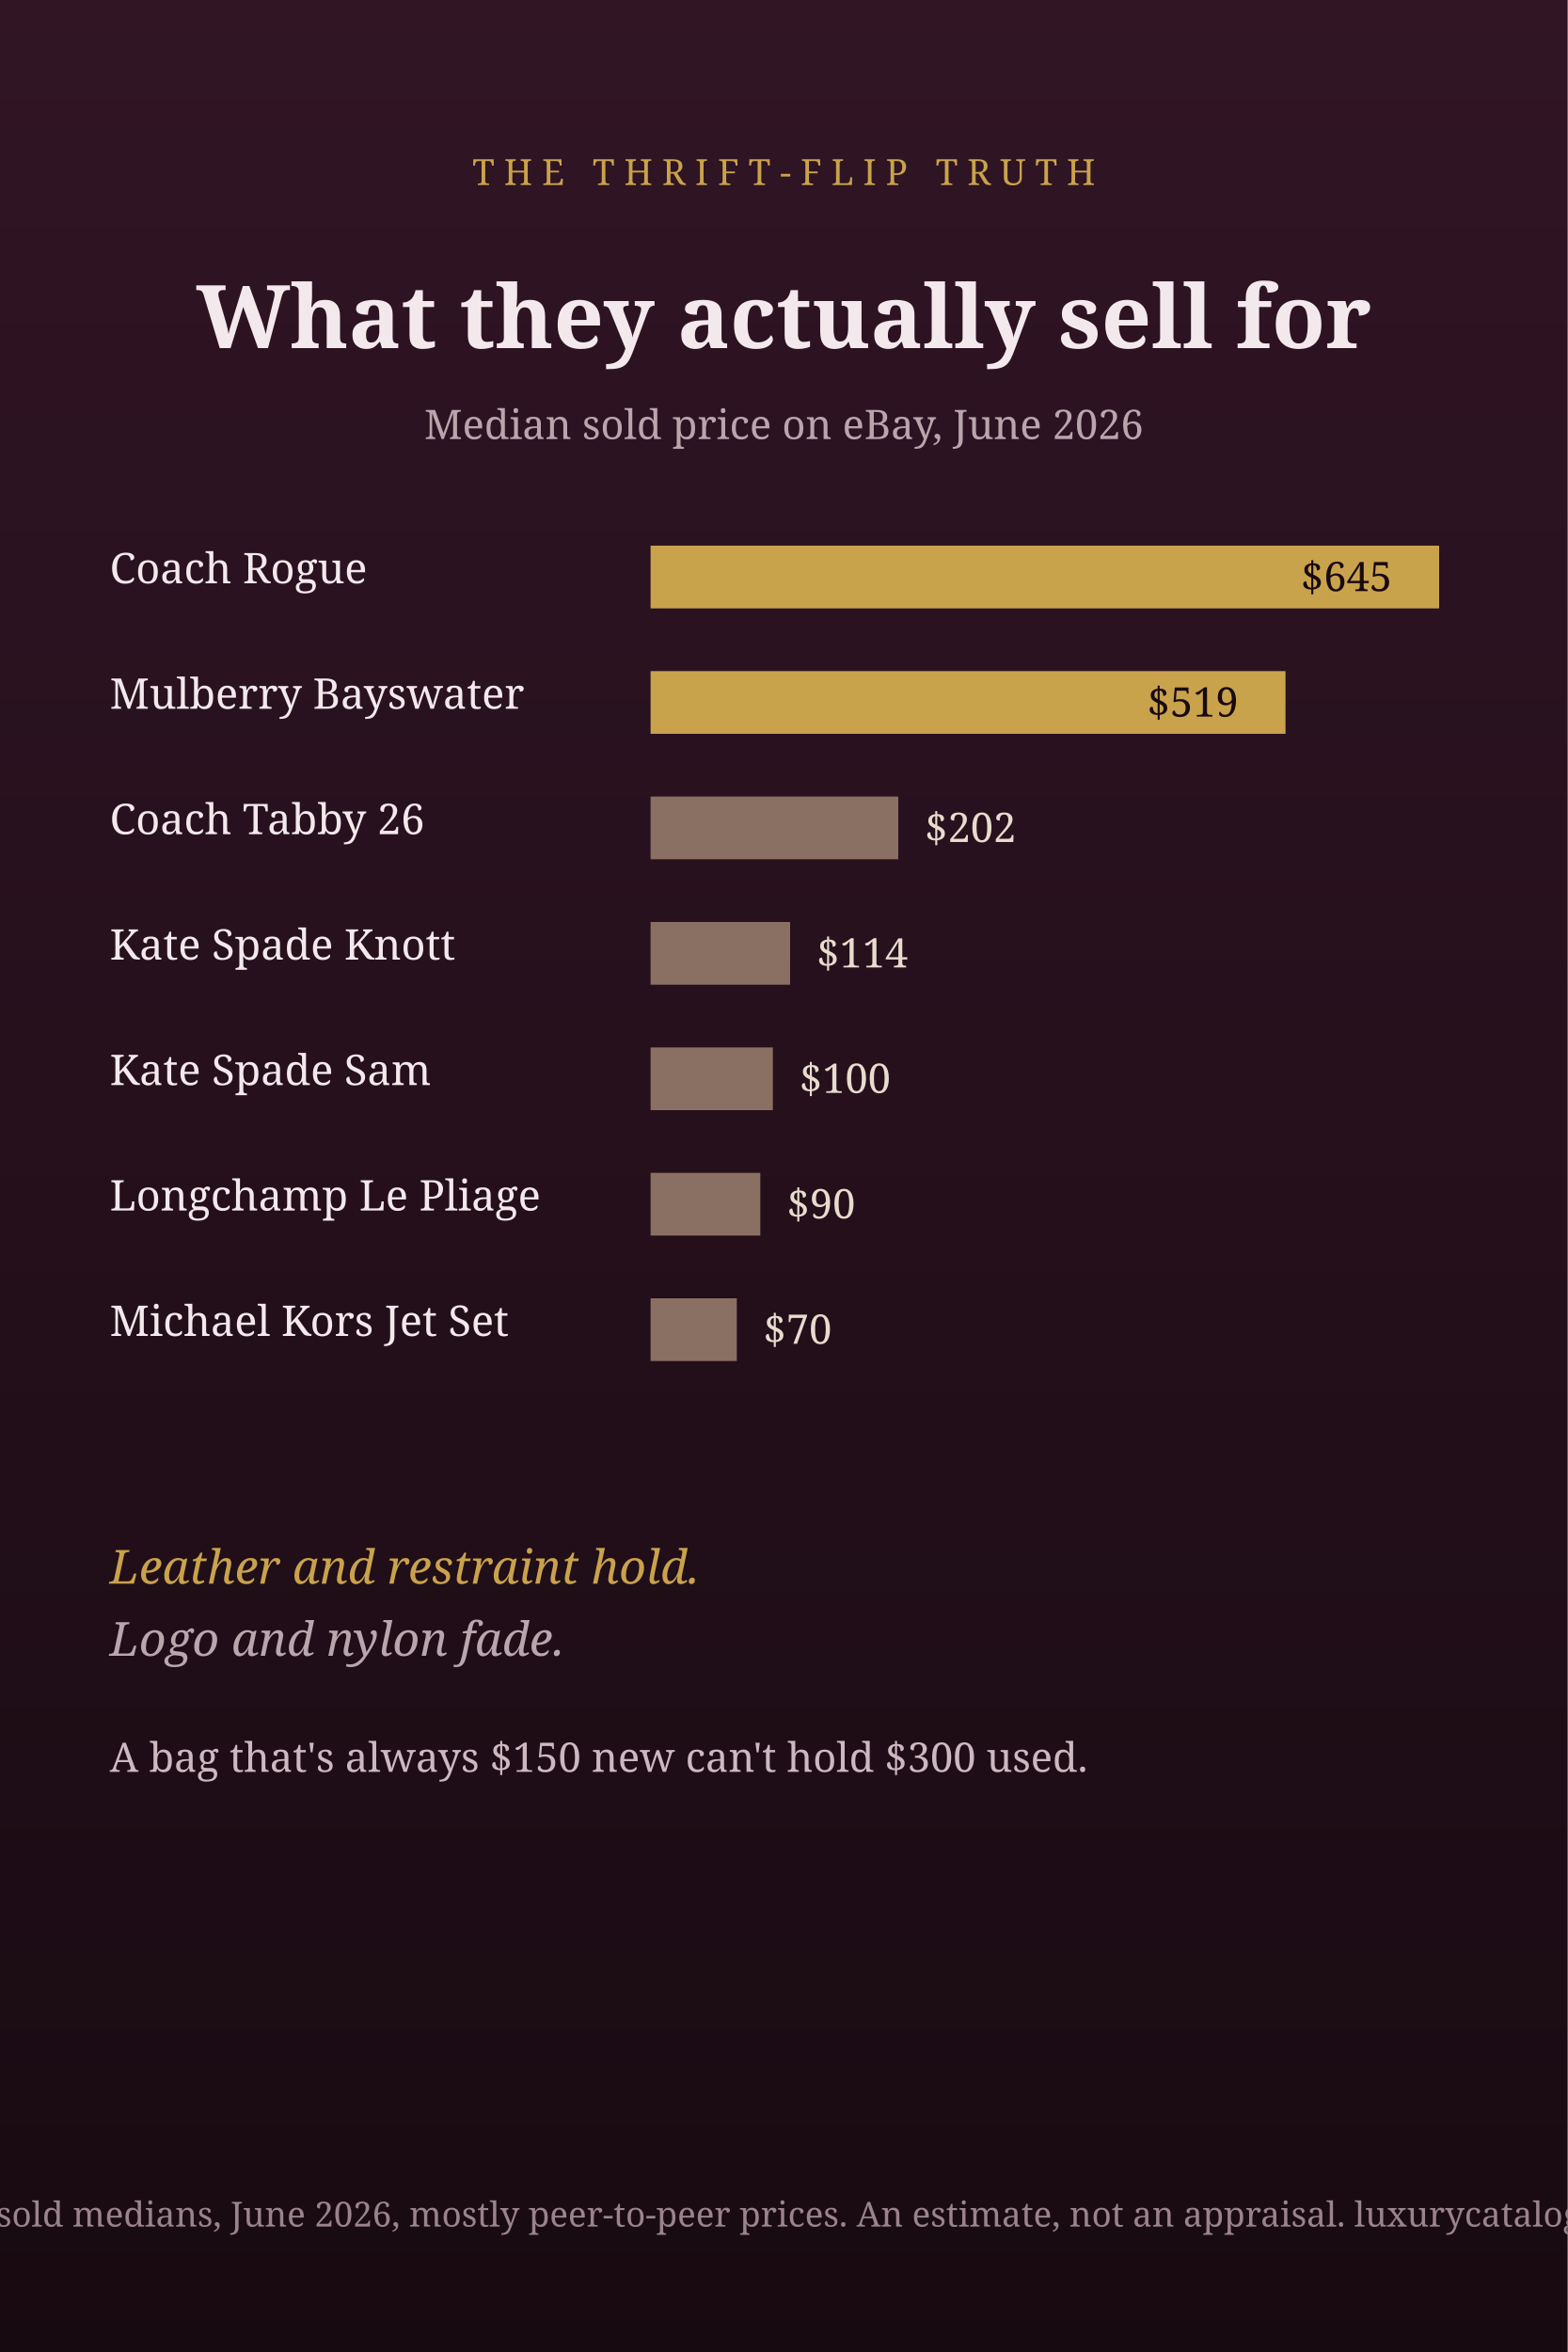
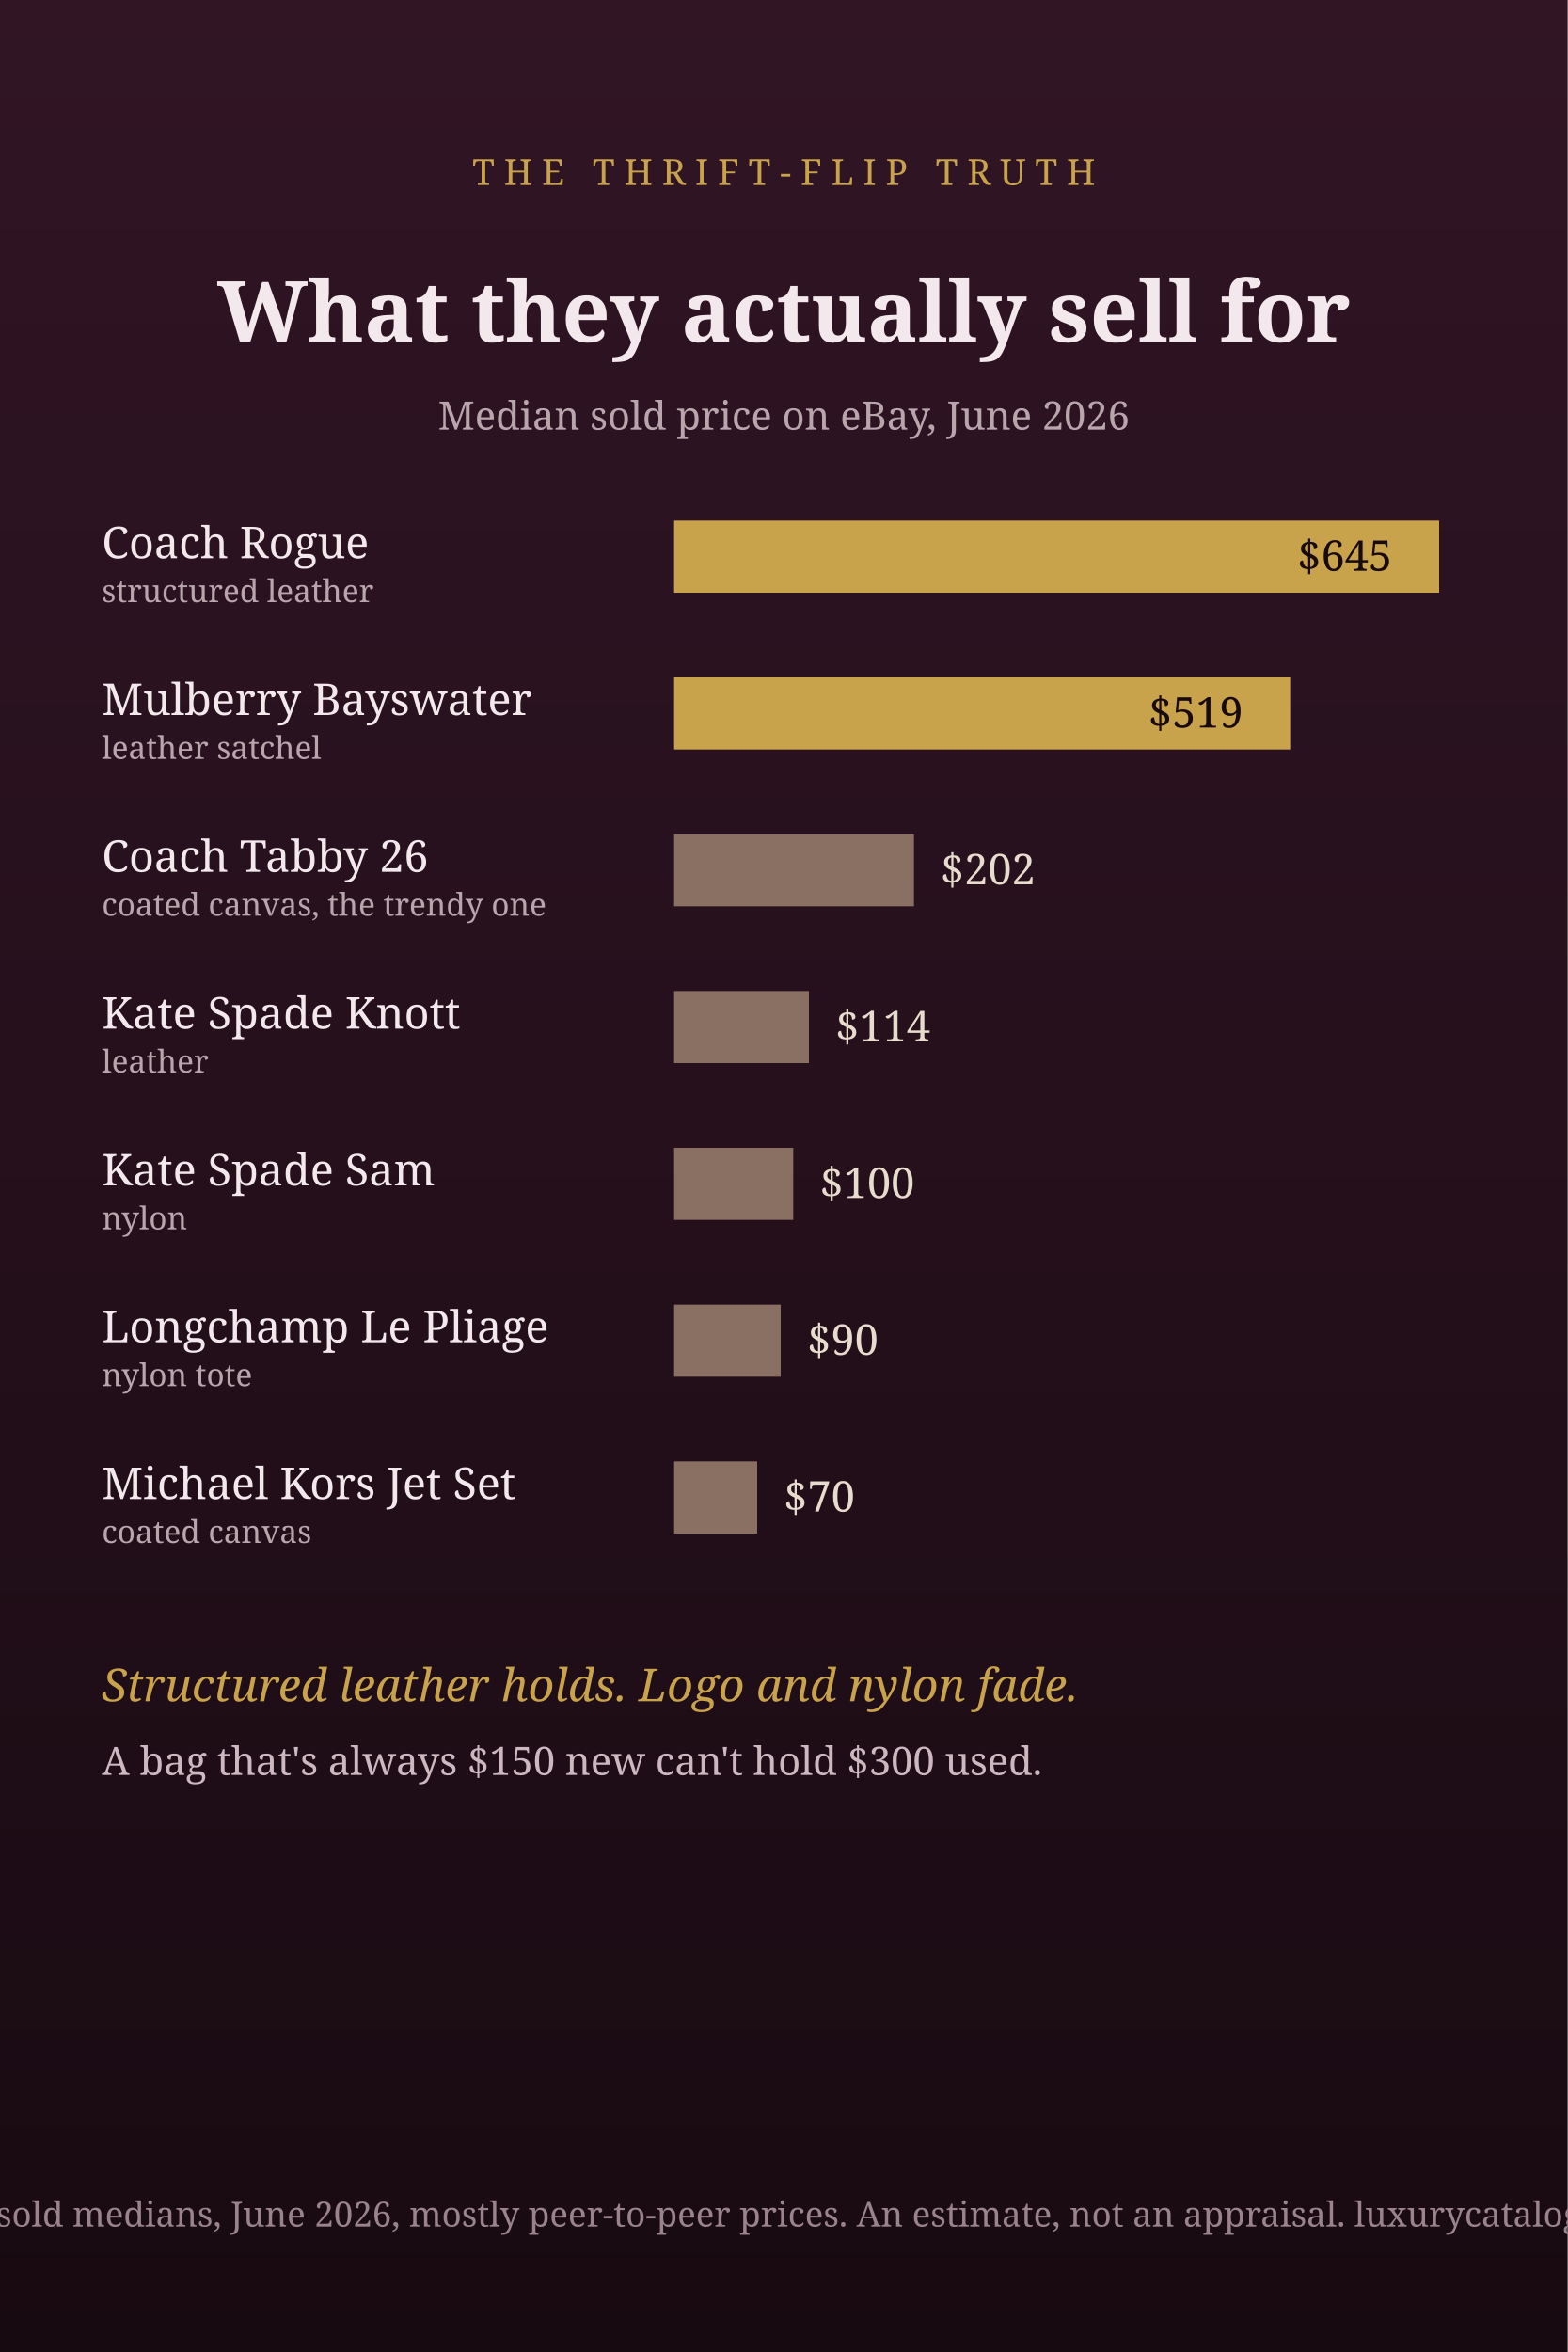
- <svg xmlns="http://www.w3.org/2000/svg" viewBox="0 0 1000 1500" role="img" aria-label="What accessible bags actually sell for, eBay sold medians June 2026">
+ <svg xmlns="http://www.w3.org/2000/svg" viewBox="0 0 1000 1500" role="img" aria-label="What accessible bags actually sell for, with material descriptors">
  <defs>
    <linearGradient id="bg" x1="0" y1="0" x2="0" y2="1">
      <stop offset="0" stop-color="#311525" />
      <stop offset="1" stop-color="#180a11" />
    </linearGradient>
  </defs>
  <rect x="0" y="0" width="1000" height="1500" fill="url(#bg)" />
  <text x="500" y="118" text-anchor="middle" fill="#c9a24c" font-family="Georgia, serif" font-size="23" letter-spacing="6">THE THRIFT-FLIP TRUTH</text>
-   <text x="500" y="222" text-anchor="middle" fill="#f3e9ec" font-family="Georgia, serif" font-size="56" font-weight="600">What they actually sell for</text>
-   <text x="500" y="280" text-anchor="middle" fill="#b9a6ad" font-family="Georgia, serif" font-size="26">Median sold price on eBay, June 2026</text>
+   <text x="500" y="218" text-anchor="middle" fill="#f3e9ec" font-family="Georgia, serif" font-size="54" font-weight="600">What they actually sell for</text>
+   <text x="500" y="274" text-anchor="middle" fill="#b9a6ad" font-family="Georgia, serif" font-size="25">Median sold price on eBay, June 2026</text>
  <g font-family="Georgia, serif">
-     <text x="70" y="372" fill="#f3e9ec" font-size="27">Coach Rogue</text>
-     <rect x="415" y="348" width="503" height="40" fill="#c9a24c" />
-     <text x="888" y="377" fill="#180a11" font-size="26" text-anchor="end">$645</text>
-     <text x="70" y="452" fill="#f3e9ec" font-size="27">Mulberry Bayswater</text>
-     <rect x="415" y="428" width="405" height="40" fill="#c9a24c" />
-     <text x="790" y="457" fill="#180a11" font-size="26" text-anchor="end">$519</text>
-     <text x="70" y="532" fill="#f3e9ec" font-size="27">Coach Tabby 26</text>
-     <rect x="415" y="508" width="158" height="40" fill="#8a6f63" />
-     <text x="590" y="537" fill="#e7dccd" font-size="26">$202</text>
-     <text x="70" y="612" fill="#f3e9ec" font-size="27">Kate Spade Knott</text>
-     <rect x="415" y="588" width="89" height="40" fill="#8a6f63" />
-     <text x="521" y="617" fill="#e7dccd" font-size="26">$114</text>
-     <text x="70" y="692" fill="#f3e9ec" font-size="27">Kate Spade Sam</text>
-     <rect x="415" y="668" width="78" height="40" fill="#8a6f63" />
-     <text x="510" y="697" fill="#e7dccd" font-size="26">$100</text>
-     <text x="70" y="772" fill="#f3e9ec" font-size="27">Longchamp Le Pliage</text>
-     <rect x="415" y="748" width="70" height="40" fill="#8a6f63" />
-     <text x="502" y="777" fill="#e7dccd" font-size="26">$90</text>
-     <text x="70" y="852" fill="#f3e9ec" font-size="27">Michael Kors Jet Set</text>
-     <rect x="415" y="828" width="55" height="40" fill="#8a6f63" />
-     <text x="487" y="857" fill="#e7dccd" font-size="26">$70</text>
+     <text x="65" y="356" fill="#f3e9ec" font-size="28">Coach Rogue</text>
+     <text x="65" y="384" fill="#b9a6ad" font-size="20">structured leather</text>
+     <rect x="430" y="332" width="488" height="46" fill="#c9a24c" />
+     <text x="888" y="364" fill="#180a11" font-size="27" text-anchor="end">$645</text>
+     <text x="65" y="456" fill="#f3e9ec" font-size="28">Mulberry Bayswater</text>
+     <text x="65" y="484" fill="#b9a6ad" font-size="20">leather satchel</text>
+     <rect x="430" y="432" width="393" height="46" fill="#c9a24c" />
+     <text x="793" y="464" fill="#180a11" font-size="27" text-anchor="end">$519</text>
+     <text x="65" y="556" fill="#f3e9ec" font-size="28">Coach Tabby 26</text>
+     <text x="65" y="584" fill="#b9a6ad" font-size="20">coated canvas, the trendy one</text>
+     <rect x="430" y="532" width="153" height="46" fill="#8a6f63" />
+     <text x="600" y="564" fill="#e7dccd" font-size="27">$202</text>
+     <text x="65" y="656" fill="#f3e9ec" font-size="28">Kate Spade Knott</text>
+     <text x="65" y="684" fill="#b9a6ad" font-size="20">leather</text>
+     <rect x="430" y="632" width="86" height="46" fill="#8a6f63" />
+     <text x="533" y="664" fill="#e7dccd" font-size="27">$114</text>
+     <text x="65" y="756" fill="#f3e9ec" font-size="28">Kate Spade Sam</text>
+     <text x="65" y="784" fill="#b9a6ad" font-size="20">nylon</text>
+     <rect x="430" y="732" width="76" height="46" fill="#8a6f63" />
+     <text x="523" y="764" fill="#e7dccd" font-size="27">$100</text>
+     <text x="65" y="856" fill="#f3e9ec" font-size="28">Longchamp Le Pliage</text>
+     <text x="65" y="884" fill="#b9a6ad" font-size="20">nylon tote</text>
+     <rect x="430" y="832" width="68" height="46" fill="#8a6f63" />
+     <text x="515" y="864" fill="#e7dccd" font-size="27">$90</text>
+     <text x="65" y="956" fill="#f3e9ec" font-size="28">Michael Kors Jet Set</text>
+     <text x="65" y="984" fill="#b9a6ad" font-size="20">coated canvas</text>
+     <rect x="430" y="932" width="53" height="46" fill="#8a6f63" />
+     <text x="500" y="964" fill="#e7dccd" font-size="27">$70</text>
  </g>
-   <text x="70" y="1010" fill="#c9a24c" font-family="Georgia, serif" font-size="30" font-style="italic">Leather and restraint hold.</text>
-   <text x="70" y="1056" fill="#b9a6ad" font-family="Georgia, serif" font-size="30" font-style="italic">Logo and nylon fade.</text>
-   <text x="70" y="1130" fill="#cdb8c0" font-family="Georgia, serif" font-size="26">A bag that's always $150 new can't hold $300 used.</text>
+   <text x="65" y="1085" fill="#c9a24c" font-family="Georgia, serif" font-size="29" font-style="italic">Structured leather holds. Logo and nylon fade.</text>
+   <text x="65" y="1132" fill="#cdb8c0" font-family="Georgia, serif" font-size="25">A bag that's always $150 new can't hold $300 used.</text>
  <text x="500" y="1420" text-anchor="middle" fill="#9a838c" font-family="Georgia, serif" font-size="22">eBay sold medians, June 2026, mostly peer-to-peer prices. An estimate, not an appraisal. luxurycatalog.com</text>
</svg>
